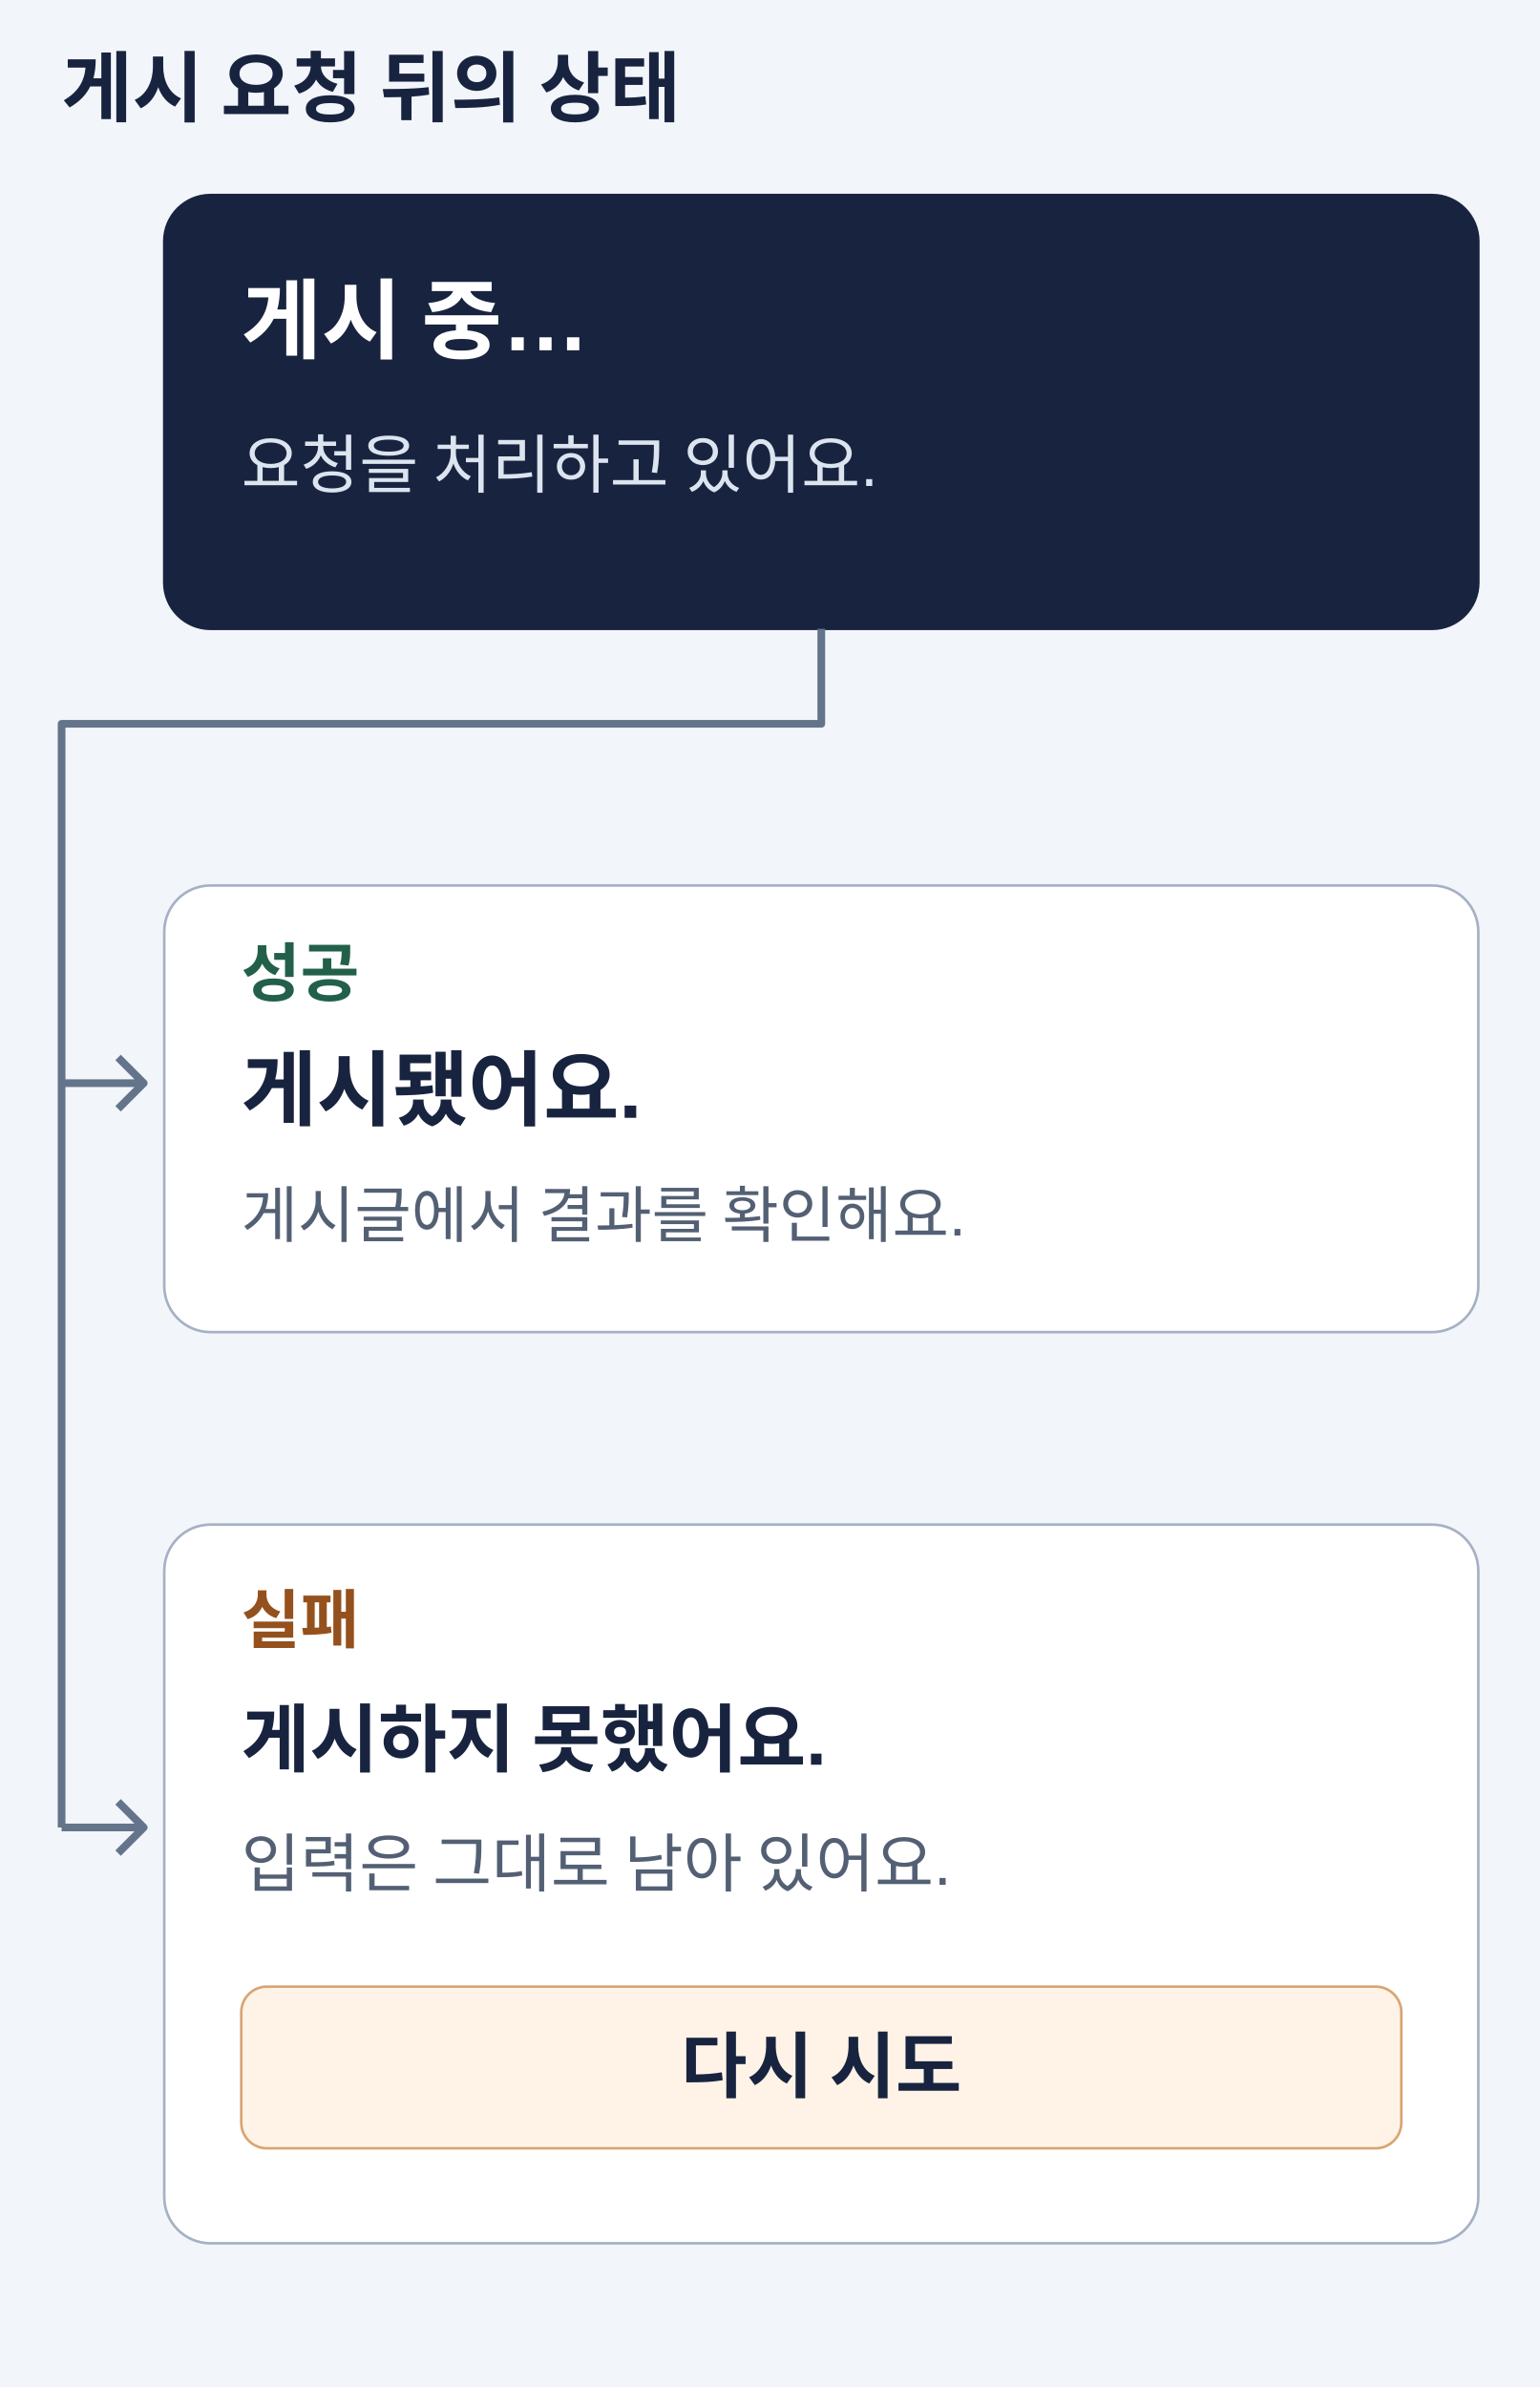
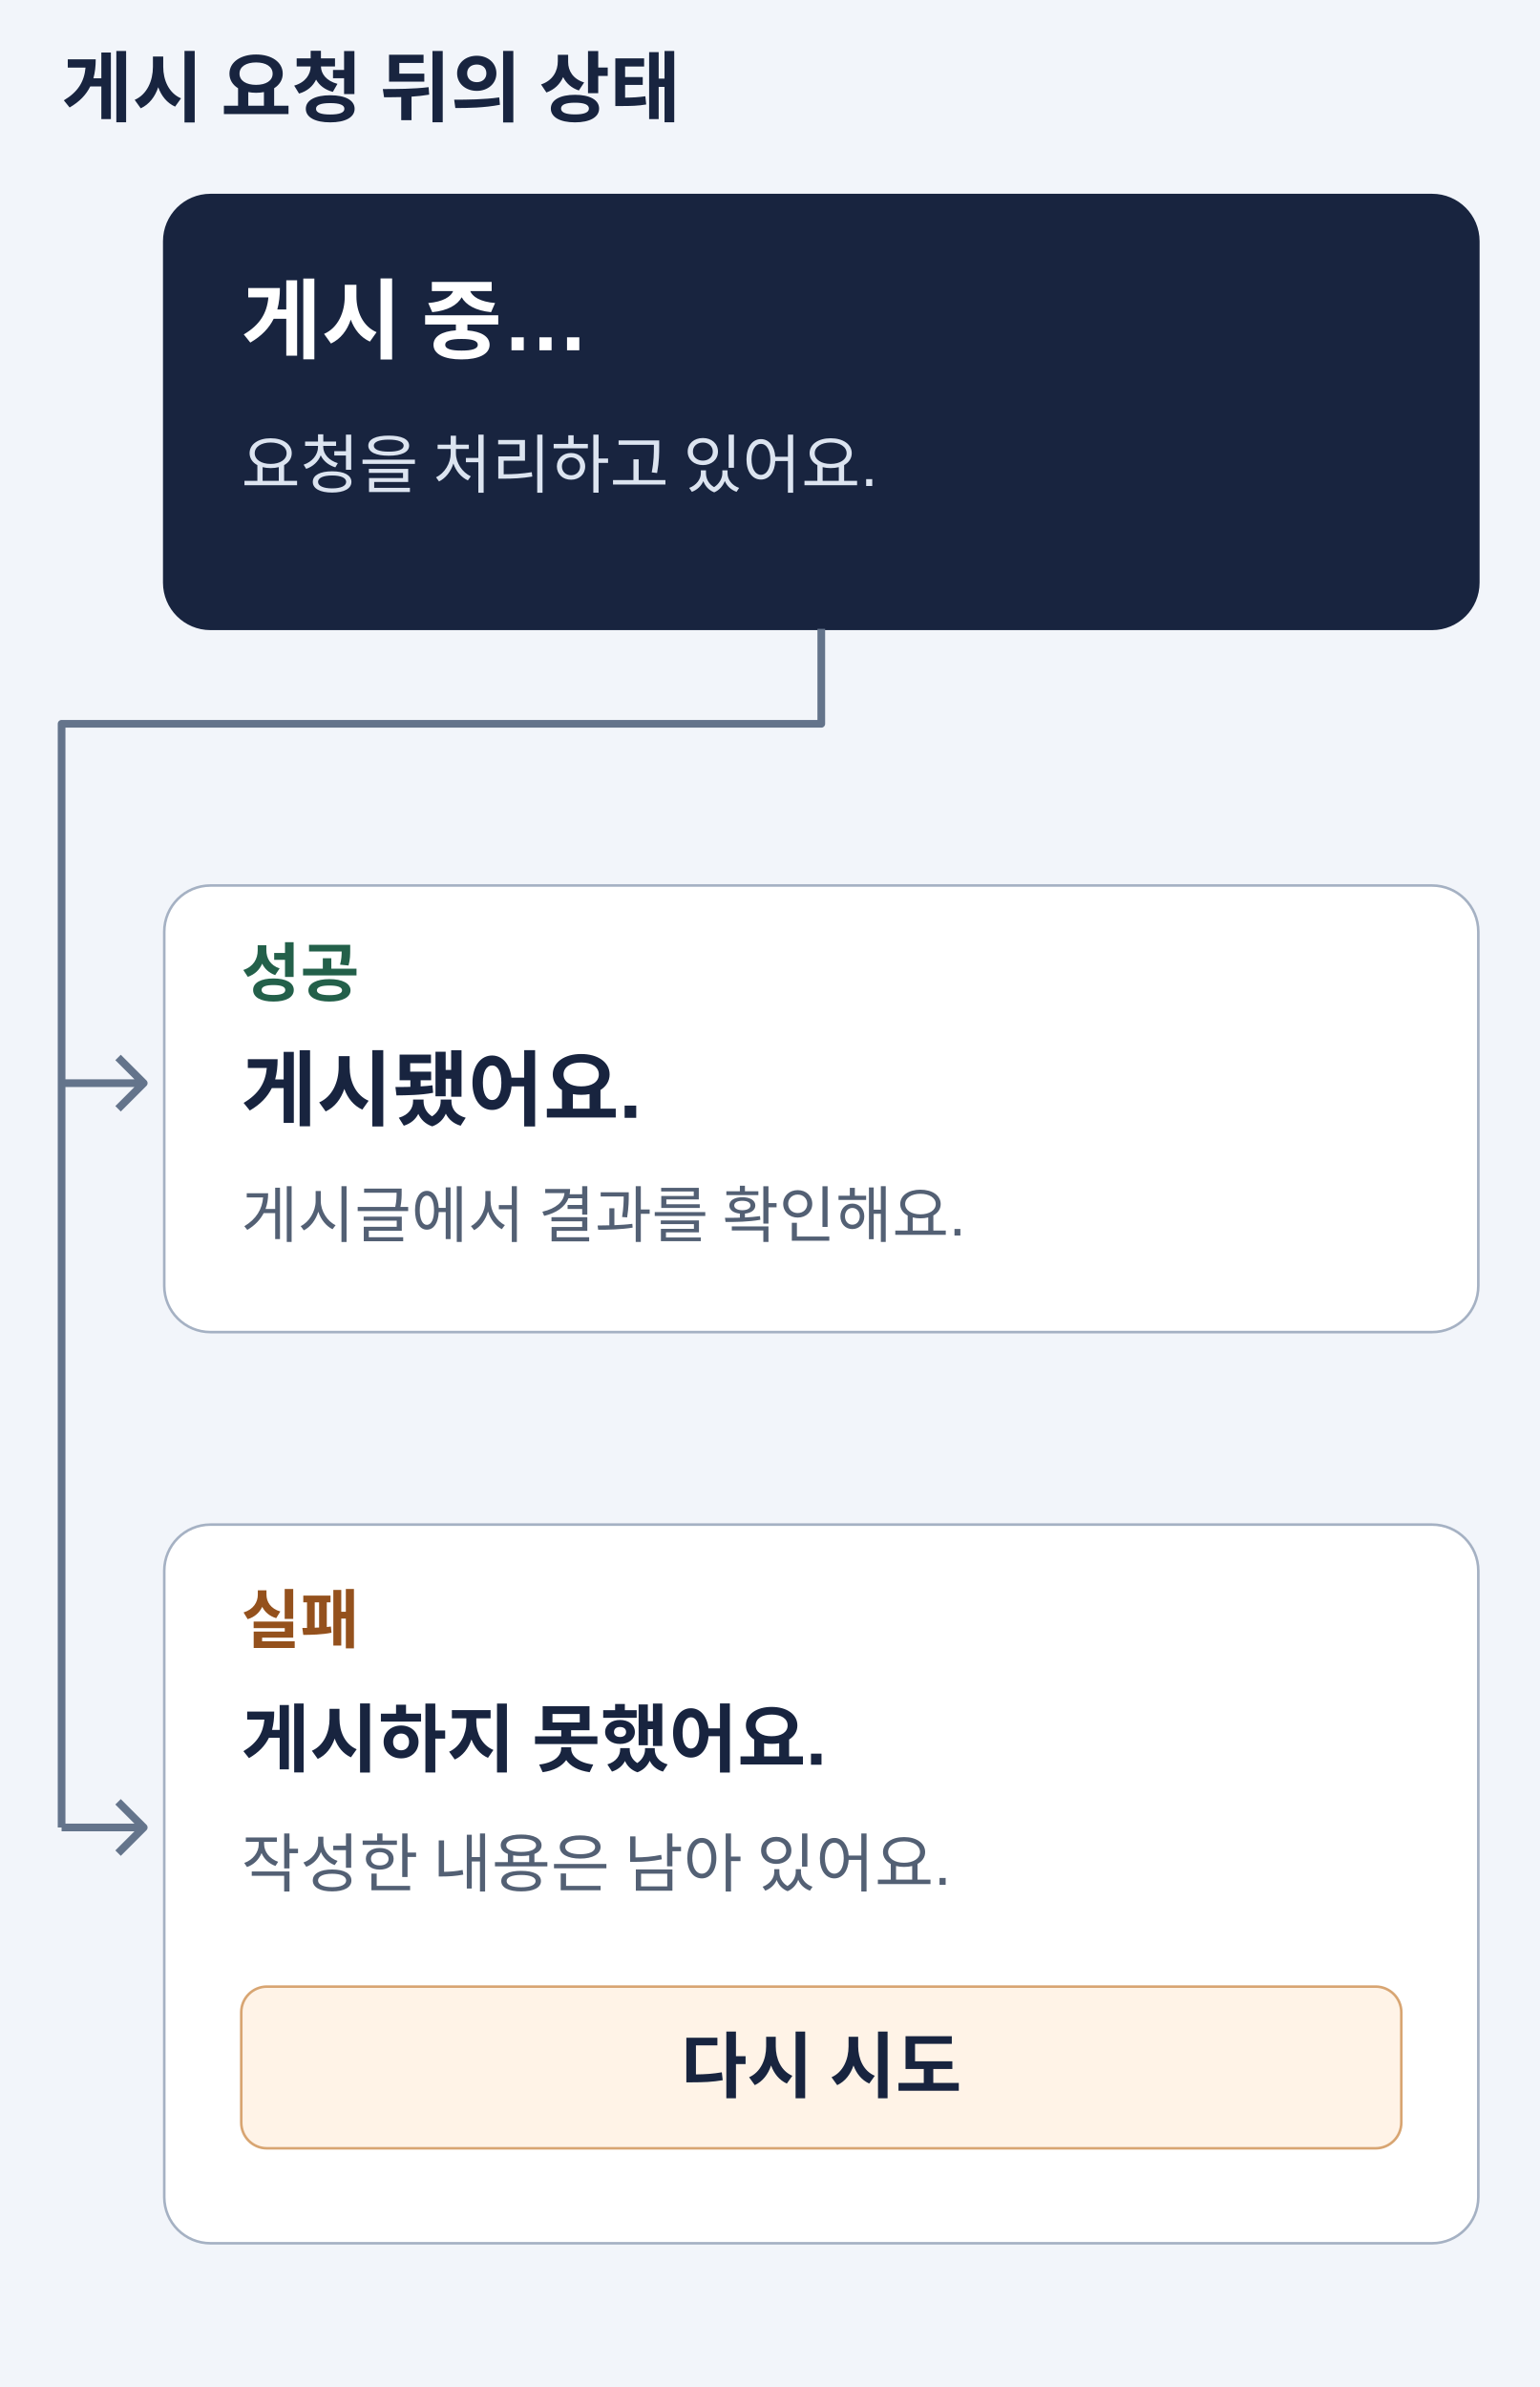
<svg xmlns="http://www.w3.org/2000/svg" width="600" height="930" viewBox="0 0 600 930" role="img" aria-labelledby="title">
  <style>text{font-family:system-ui,-apple-system,BlinkMacSystemFont,Arial,sans-serif;fill:#18243f}.muted{fill:#536074}</style>
  <rect x="0" y="0" width="600" height="930" rx="0" fill="#f2f5fa" stroke="#f2f5fa" />
  <text x="24" y="45" font-size="30" font-weight="650" class="">게시 요청 뒤의 상태</text>
  <rect x="64" y="76" width="512" height="169" rx="18" fill="#18243f" stroke="#18243f" />
  <text x="94" y="137" font-size="34" font-weight="650" class="" style="fill:#fff">게시 중…</text>
  <text x="94" y="190" font-size="25" font-weight="400" class="" style="fill:#dce4f0">요청을 처리하고 있어요.</text>
  <path d="M320 245V282H24V712M24 422H56m-10-10 10 10-10 10M24 712H56m-10-10 10 10-10 10" stroke="#64748b" stroke-width="3" fill="none" stroke-linejoin="round" />
  <rect x="64" y="345" width="512" height="174" rx="18" fill="#fff" stroke="#a5b1c3" />
  <text x="94" y="388" font-size="25" font-weight="650" class="" style="fill:#23604a">성공</text>
  <text x="94" y="436" font-size="32" font-weight="700" class="">게시됐어요.</text>
  <text x="94" y="482" font-size="24" font-weight="400" class="muted">게시글에서 결과를 확인해요.</text>
  <rect x="64" y="594" width="512" height="280" rx="18" fill="#fff" stroke="#a5b1c3" />
  <text x="94" y="640" font-size="25" font-weight="650" class="" style="fill:#94511d">실패</text>
  <text x="94" y="688" font-size="29" font-weight="700" class="">게시하지 못했어요.</text>
-   <text x="94" y="735" font-size="25" font-weight="400" class="muted">입력은 그대로 남아 있어요.</text>
+   <text x="94" y="735" font-size="25" font-weight="400" class="muted">작성한 내용은 남아 있어요.</text>
  <rect x="94" y="774" width="452" height="63" rx="10" fill="#fff3e7" stroke="#d8a572" />
  <text text-anchor="middle" x="320" y="815" font-size="28" font-weight="650" class="">다시 시도</text>
</svg>
